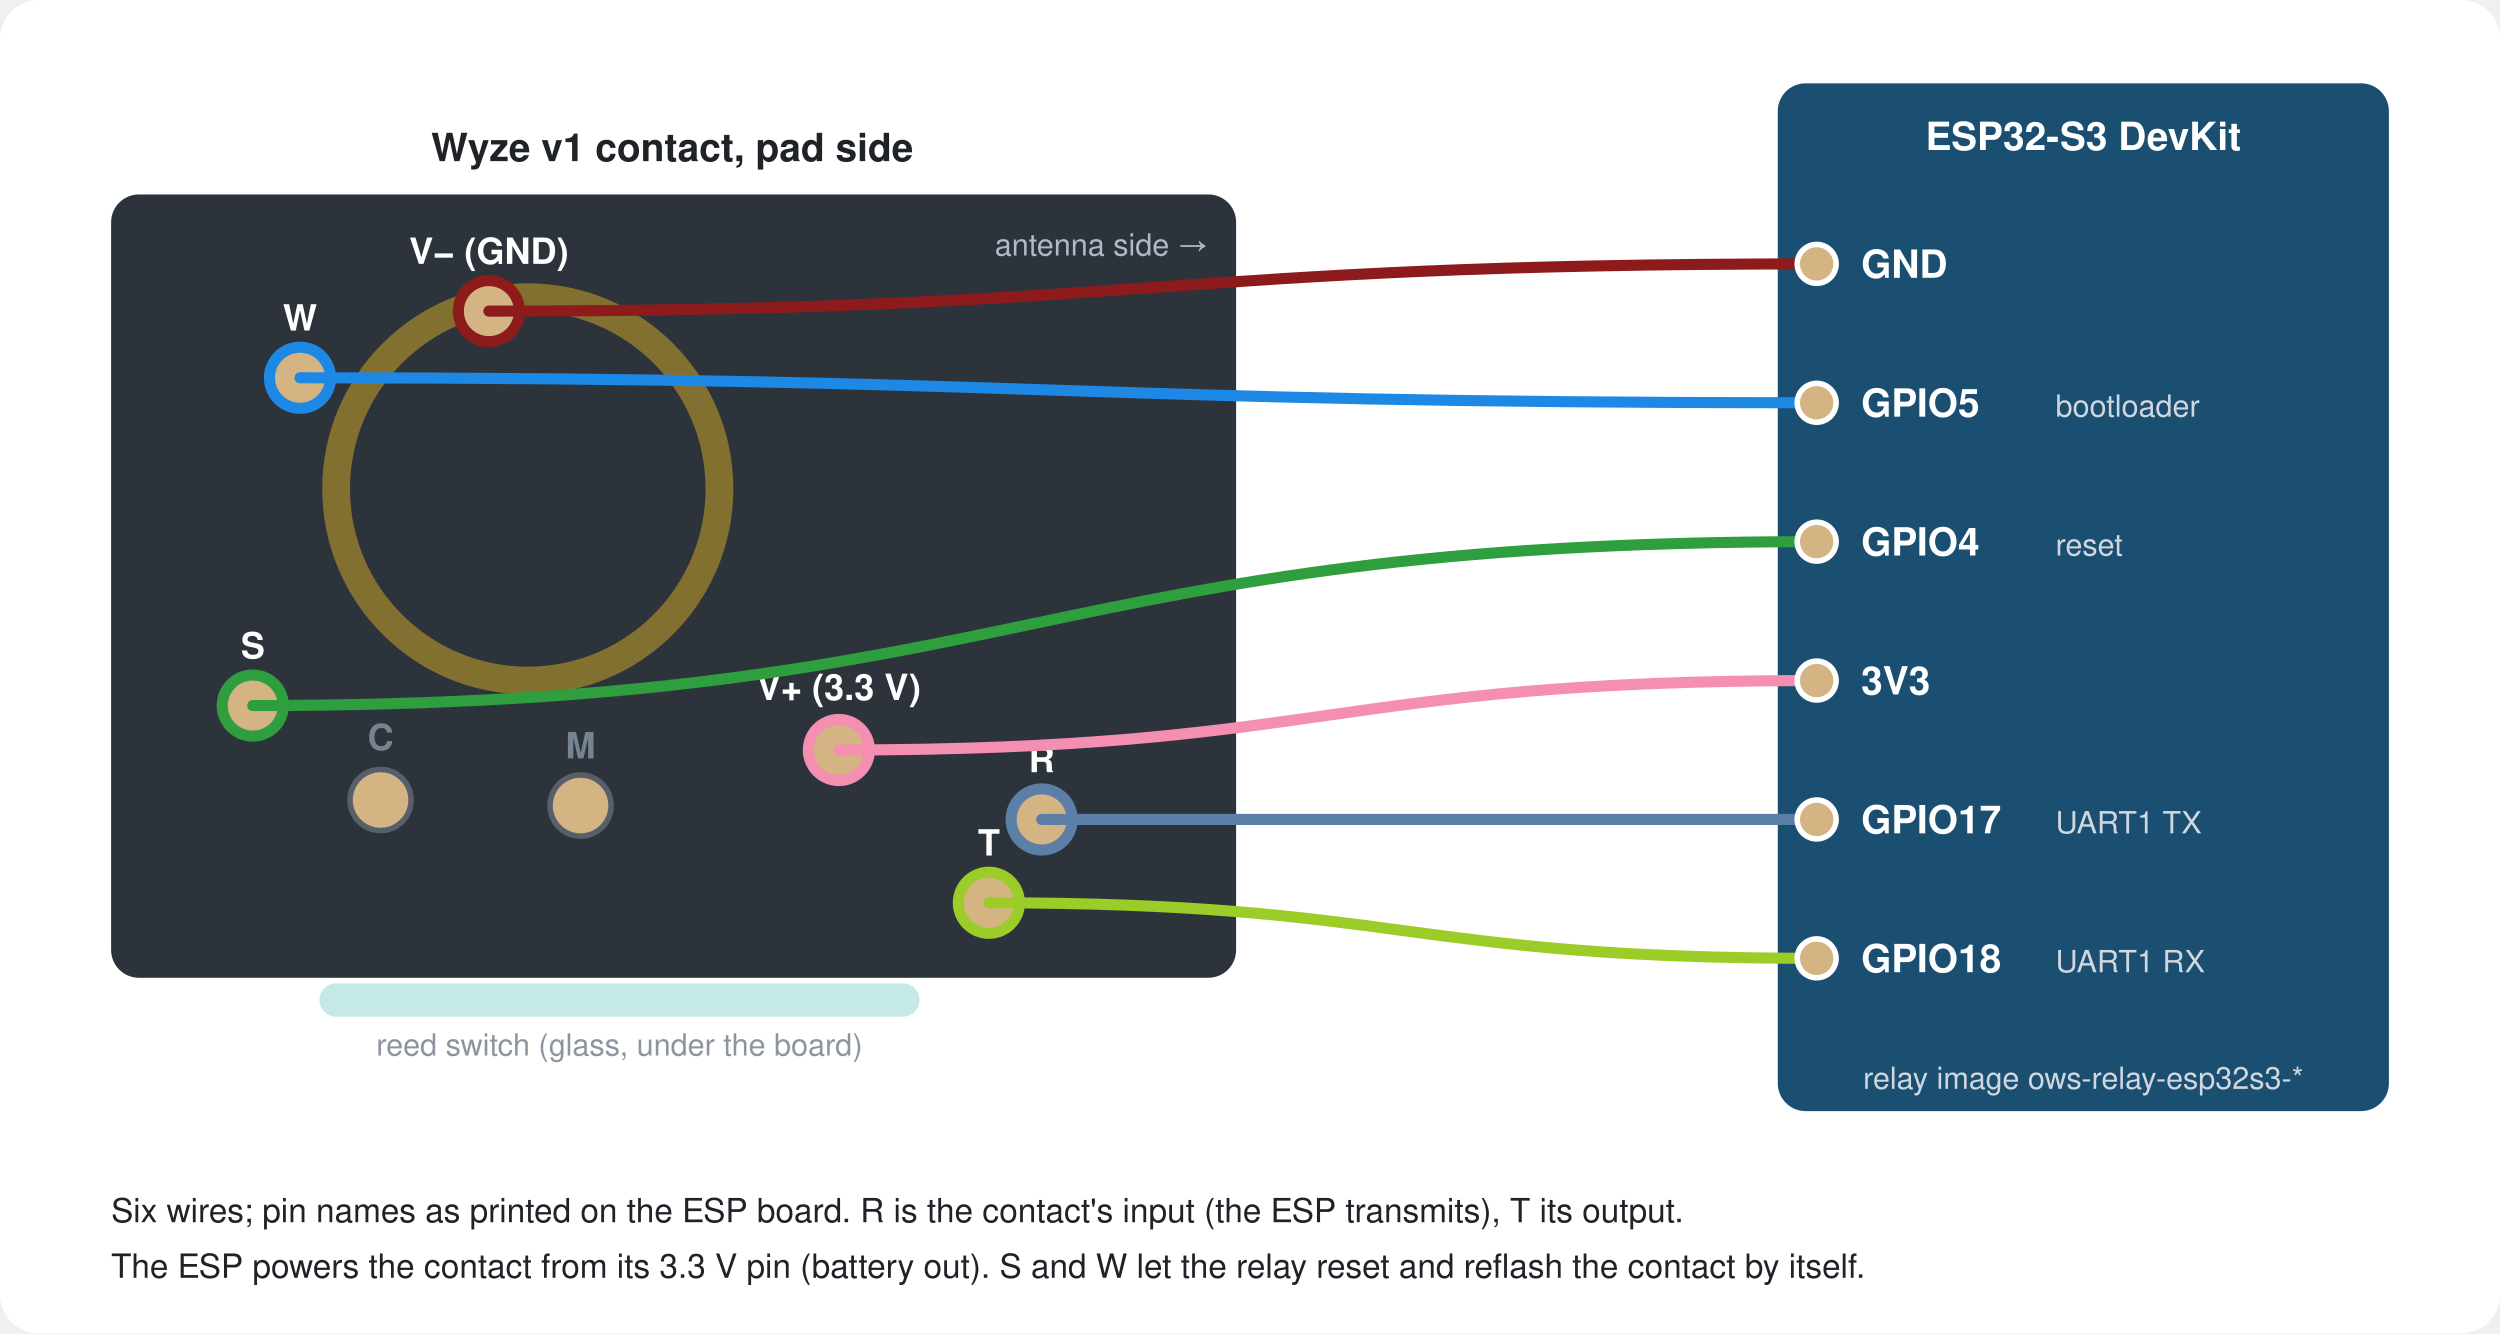
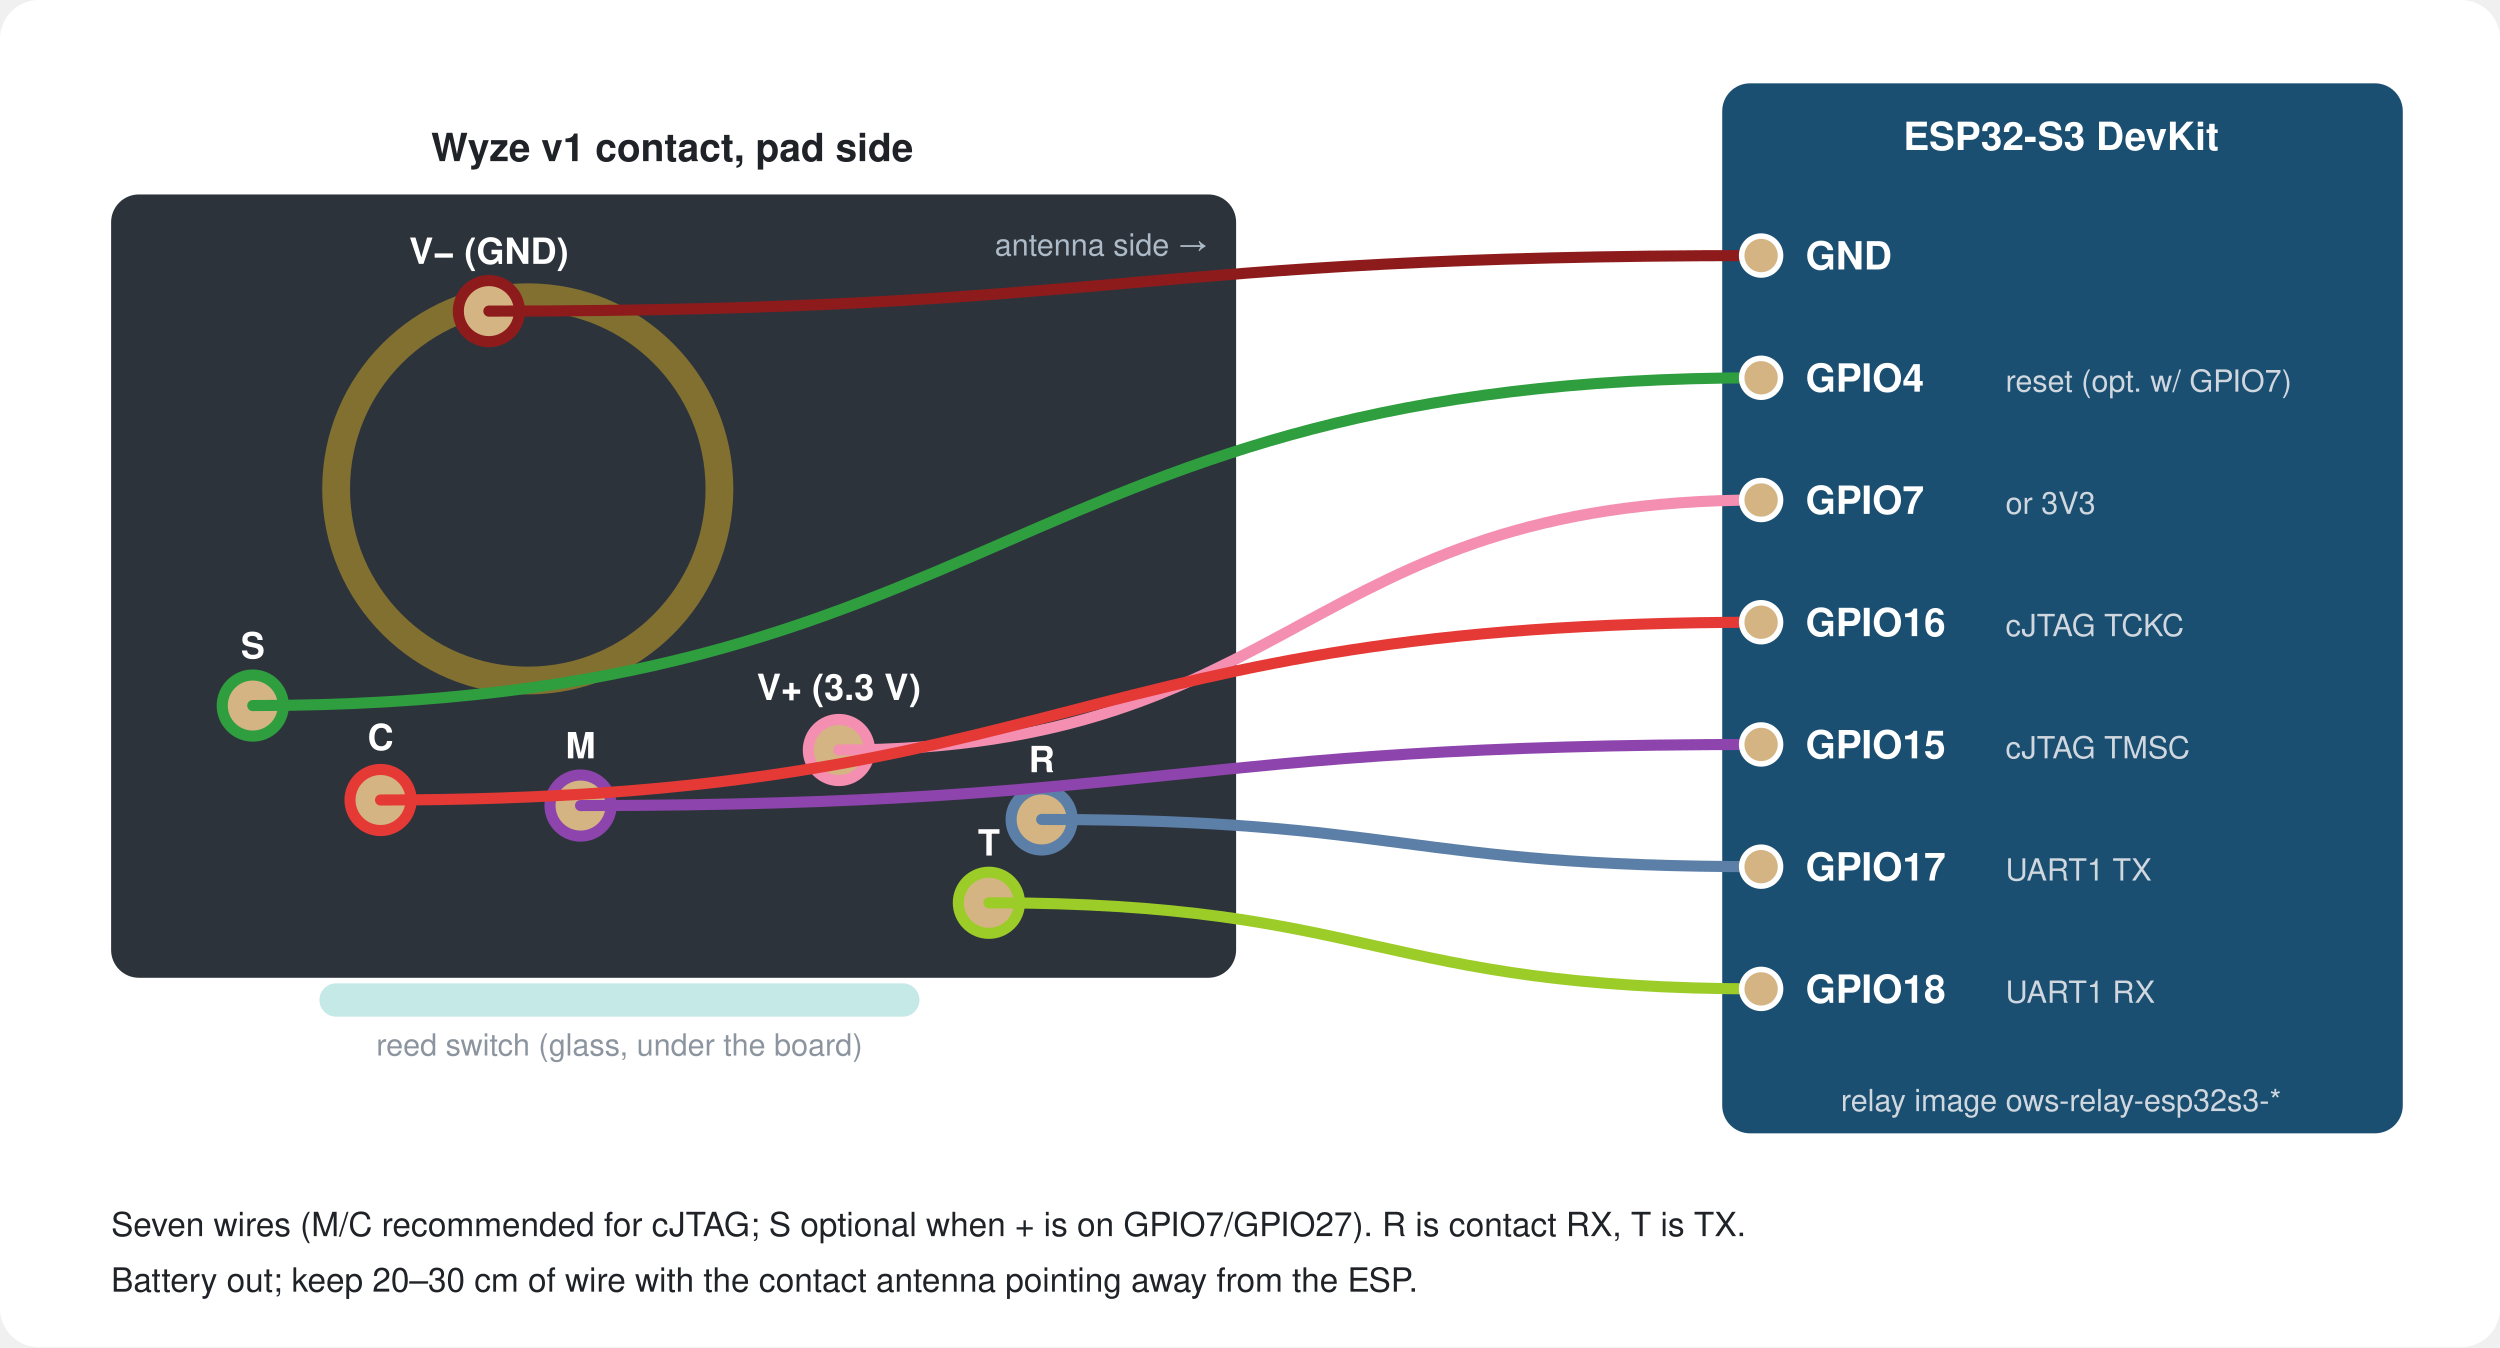
- <svg xmlns="http://www.w3.org/2000/svg" viewBox="0 0 900 480" width="900" height="480" role="img" aria-label="Wiring a Wyze v1 contact to an ESP32-S3 DevKit relay">
-   <rect width="900" height="480" rx="14" fill="#ffffff" />
+ <svg xmlns="http://www.w3.org/2000/svg" viewBox="0 0 900 485" width="900" height="485" role="img" aria-label="Wiring a Wyze v1 contact to an ESP32-S3 DevKit relay">
+   <rect width="900" height="485" rx="14" fill="#ffffff" />
  <rect x="40" y="70" width="405" height="282" rx="10" fill="#2d333b" />
  <circle cx="190" cy="176" r="69" fill="none" stroke="#c9a227" stroke-width="10" opacity="0.55" />
  <rect x="115" y="354" width="216" height="12" rx="6" fill="#b6e3e0" opacity="0.8" />
  <text x="223" y="380" text-anchor="middle" font-size="11" fill="#8c959f" font-family="Helvetica, Arial, sans-serif">reed switch (glass, under the board)</text>
  <text x="242" y="58" text-anchor="middle" font-size="14" font-weight="bold" fill="#1f2328" font-family="Helvetica, Arial, sans-serif">Wyze v1 contact, pad side</text>
  <text x="435" y="92" text-anchor="end" font-size="11" fill="#adbac7" font-family="Helvetica, Arial, sans-serif">antenna side →</text>
-   <circle cx="108" cy="136" r="11" fill="#d4b483" stroke="#1e88e5" stroke-width="4" />
-   <text x="108" y="119" text-anchor="middle" font-size="13" font-weight="bold" fill="#ffffff" font-family="Helvetica, Arial, sans-serif">W</text>
  <circle cx="176" cy="112" r="11" fill="#d4b483" stroke="#8e1b1b" stroke-width="4" />
  <text x="176" y="95" text-anchor="middle" font-size="13" font-weight="bold" fill="#ffffff" font-family="Helvetica, Arial, sans-serif">V− (GND)</text>
  <circle cx="91" cy="254" r="11" fill="#d4b483" stroke="#2e9e3e" stroke-width="4" />
  <text x="91" y="237" text-anchor="middle" font-size="13" font-weight="bold" fill="#ffffff" font-family="Helvetica, Arial, sans-serif">S</text>
-   <circle cx="137" cy="288" r="11" fill="#d4b483" stroke="#57606a" stroke-width="2" />
-   <text x="137" y="270" text-anchor="middle" font-size="13" font-weight="bold" fill="#768390" font-family="Helvetica, Arial, sans-serif">C</text>
-   <circle cx="209" cy="290" r="11" fill="#d4b483" stroke="#57606a" stroke-width="2" />
-   <text x="209" y="273" text-anchor="middle" font-size="13" font-weight="bold" fill="#768390" font-family="Helvetica, Arial, sans-serif">M</text>
+   <circle cx="137" cy="288" r="11" fill="#d4b483" stroke="#e53935" stroke-width="4" />
+   <text x="137" y="270" text-anchor="middle" font-size="13" font-weight="bold" fill="#ffffff" font-family="Helvetica, Arial, sans-serif">C</text>
+   <circle cx="209" cy="290" r="11" fill="#d4b483" stroke="#8e44ad" stroke-width="4" />
+   <text x="209" y="273" text-anchor="middle" font-size="13" font-weight="bold" fill="#ffffff" font-family="Helvetica, Arial, sans-serif">M</text>
  <circle cx="302" cy="270" r="11" fill="#d4b483" stroke="#f48fb1" stroke-width="4" />
  <text x="302" y="252" text-anchor="middle" font-size="13" font-weight="bold" fill="#ffffff" font-family="Helvetica, Arial, sans-serif">V+ (3.3 V)</text>
  <circle cx="375" cy="295" r="11" fill="#d4b483" stroke="#5c7fa8" stroke-width="4" />
  <text x="375" y="278" text-anchor="middle" font-size="13" font-weight="bold" fill="#ffffff" font-family="Helvetica, Arial, sans-serif">R</text>
  <circle cx="356" cy="325" r="11" fill="#d4b483" stroke="#9ccc28" stroke-width="4" />
  <text x="356" y="308" text-anchor="middle" font-size="13" font-weight="bold" fill="#ffffff" font-family="Helvetica, Arial, sans-serif">T</text>
-   <rect x="640" y="30" width="220" height="370" rx="10" fill="#1b4f72" />
-   <text x="750" y="54" text-anchor="middle" font-size="14" font-weight="bold" fill="#ffffff" font-family="Helvetica, Arial, sans-serif">ESP32-S3 DevKit</text>
-   <text x="750" y="392" text-anchor="middle" font-size="11" fill="#d0d7de" font-family="Helvetica, Arial, sans-serif">relay image ows-relay-esp32s3-*</text>
-   <path d="M176,112 C415,112 415,95 654,95" fill="none" stroke="#8e1b1b" stroke-width="4" stroke-linecap="round" />
-   <circle cx="654" cy="95" r="7" fill="#d4b483" stroke="#ffffff" stroke-width="2" />
-   <text x="670" y="100" font-size="14" font-weight="bold" fill="#ffffff" font-family="Helvetica, Arial, sans-serif">GND</text>
-   <path d="M108,136 C381,136 381,145 654,145" fill="none" stroke="#1e88e5" stroke-width="4" stroke-linecap="round" />
-   <circle cx="654" cy="145" r="7" fill="#d4b483" stroke="#ffffff" stroke-width="2" />
-   <text x="670" y="150" font-size="14" font-weight="bold" fill="#ffffff" font-family="Helvetica, Arial, sans-serif">GPIO5</text>
-   <text x="740" y="150" font-size="11" fill="#d0d7de" font-family="Helvetica, Arial, sans-serif">bootloader</text>
-   <path d="M91,254 C372,254 372,195 654,195" fill="none" stroke="#2e9e3e" stroke-width="4" stroke-linecap="round" />
-   <circle cx="654" cy="195" r="7" fill="#d4b483" stroke="#ffffff" stroke-width="2" />
-   <text x="670" y="200" font-size="14" font-weight="bold" fill="#ffffff" font-family="Helvetica, Arial, sans-serif">GPIO4</text>
-   <text x="740" y="200" font-size="11" fill="#d0d7de" font-family="Helvetica, Arial, sans-serif">reset</text>
-   <path d="M302,270 C478,270 478,245 654,245" fill="none" stroke="#f48fb1" stroke-width="4" stroke-linecap="round" />
-   <circle cx="654" cy="245" r="7" fill="#d4b483" stroke="#ffffff" stroke-width="2" />
-   <text x="670" y="250" font-size="14" font-weight="bold" fill="#ffffff" font-family="Helvetica, Arial, sans-serif">3V3</text>
-   <path d="M375,295 C515,295 515,295 654,295" fill="none" stroke="#5c7fa8" stroke-width="4" stroke-linecap="round" />
-   <circle cx="654" cy="295" r="7" fill="#d4b483" stroke="#ffffff" stroke-width="2" />
-   <text x="670" y="300" font-size="14" font-weight="bold" fill="#ffffff" font-family="Helvetica, Arial, sans-serif">GPIO17</text>
-   <text x="740" y="300" font-size="11" fill="#d0d7de" font-family="Helvetica, Arial, sans-serif">UART1 TX</text>
-   <path d="M356,325 C505,325 505,345 654,345" fill="none" stroke="#9ccc28" stroke-width="4" stroke-linecap="round" />
-   <circle cx="654" cy="345" r="7" fill="#d4b483" stroke="#ffffff" stroke-width="2" />
-   <text x="670" y="350" font-size="14" font-weight="bold" fill="#ffffff" font-family="Helvetica, Arial, sans-serif">GPIO18</text>
-   <text x="740" y="350" font-size="11" fill="#d0d7de" font-family="Helvetica, Arial, sans-serif">UART1 RX</text>
-   <text x="40" y="440" font-size="12" fill="#1f2328" font-family="Helvetica, Arial, sans-serif">Six wires; pin names as printed on the ESP board. R is the contact's input (the ESP transmits), T its output.</text>
-   <text x="40" y="460" font-size="12" fill="#1f2328" font-family="Helvetica, Arial, sans-serif">The ESP powers the contact from its 3.3 V pin (battery out). S and W let the relay reset and reflash the contact by itself.</text>
+   <rect x="620" y="30" width="245" height="378" rx="10" fill="#1b4f72" />
+   <text x="742" y="54" text-anchor="middle" font-size="14" font-weight="bold" fill="#ffffff" font-family="Helvetica, Arial, sans-serif">ESP32-S3 DevKit</text>
+   <text x="742" y="400" text-anchor="middle" font-size="11" fill="#d0d7de" font-family="Helvetica, Arial, sans-serif">relay image ows-relay-esp32s3-*</text>
+   <path d="M176,112 C405,112 405,92 634,92" fill="none" stroke="#8e1b1b" stroke-width="4" stroke-linecap="round" />
+   <circle cx="634" cy="92" r="7" fill="#d4b483" stroke="#ffffff" stroke-width="2" />
+   <text x="650" y="97" font-size="14" font-weight="bold" fill="#ffffff" font-family="Helvetica, Arial, sans-serif">GND</text>
+   <path d="M91,254 C362,254 362,136 634,136" fill="none" stroke="#2e9e3e" stroke-width="4" stroke-linecap="round" />
+   <circle cx="634" cy="136" r="7" fill="#d4b483" stroke="#ffffff" stroke-width="2" />
+   <text x="650" y="141" font-size="14" font-weight="bold" fill="#ffffff" font-family="Helvetica, Arial, sans-serif">GPIO4</text>
+   <text x="722" y="141" font-size="11" fill="#d0d7de" font-family="Helvetica, Arial, sans-serif">reset (opt. w/ GPIO7)</text>
+   <path d="M302,270 C468,270 468,180 634,180" fill="none" stroke="#f48fb1" stroke-width="4" stroke-linecap="round" />
+   <circle cx="634" cy="180" r="7" fill="#d4b483" stroke="#ffffff" stroke-width="2" />
+   <text x="650" y="185" font-size="14" font-weight="bold" fill="#ffffff" font-family="Helvetica, Arial, sans-serif">GPIO7</text>
+   <text x="722" y="185" font-size="11" fill="#d0d7de" font-family="Helvetica, Arial, sans-serif">or 3V3</text>
+   <path d="M137,288 C385,288 385,224 634,224" fill="none" stroke="#e53935" stroke-width="4" stroke-linecap="round" />
+   <circle cx="634" cy="224" r="7" fill="#d4b483" stroke="#ffffff" stroke-width="2" />
+   <text x="650" y="229" font-size="14" font-weight="bold" fill="#ffffff" font-family="Helvetica, Arial, sans-serif">GPIO16</text>
+   <text x="722" y="229" font-size="11" fill="#d0d7de" font-family="Helvetica, Arial, sans-serif">cJTAG TCKC</text>
+   <path d="M209,290 C421,290 421,268 634,268" fill="none" stroke="#8e44ad" stroke-width="4" stroke-linecap="round" />
+   <circle cx="634" cy="268" r="7" fill="#d4b483" stroke="#ffffff" stroke-width="2" />
+   <text x="650" y="273" font-size="14" font-weight="bold" fill="#ffffff" font-family="Helvetica, Arial, sans-serif">GPIO15</text>
+   <text x="722" y="273" font-size="11" fill="#d0d7de" font-family="Helvetica, Arial, sans-serif">cJTAG TMSC</text>
+   <path d="M375,295 C505,295 505,312 634,312" fill="none" stroke="#5c7fa8" stroke-width="4" stroke-linecap="round" />
+   <circle cx="634" cy="312" r="7" fill="#d4b483" stroke="#ffffff" stroke-width="2" />
+   <text x="650" y="317" font-size="14" font-weight="bold" fill="#ffffff" font-family="Helvetica, Arial, sans-serif">GPIO17</text>
+   <text x="722" y="317" font-size="11" fill="#d0d7de" font-family="Helvetica, Arial, sans-serif">UART1 TX</text>
+   <path d="M356,325 C495,325 495,356 634,356" fill="none" stroke="#9ccc28" stroke-width="4" stroke-linecap="round" />
+   <circle cx="634" cy="356" r="7" fill="#d4b483" stroke="#ffffff" stroke-width="2" />
+   <text x="650" y="361" font-size="14" font-weight="bold" fill="#ffffff" font-family="Helvetica, Arial, sans-serif">GPIO18</text>
+   <text x="722" y="361" font-size="11" fill="#d0d7de" font-family="Helvetica, Arial, sans-serif">UART1 RX</text>
+   <text x="40" y="445" font-size="12" fill="#1f2328" font-family="Helvetica, Arial, sans-serif">Seven wires (M/C recommended for cJTAG; S optional when + is on GPIO7/GPIO27). R is contact RX, T is TX.</text>
+   <text x="40" y="465" font-size="12" fill="#1f2328" font-family="Helvetica, Arial, sans-serif">Battery out; keep 20–30 cm of wire with the contact antenna pointing away from the ESP.</text>
</svg>
